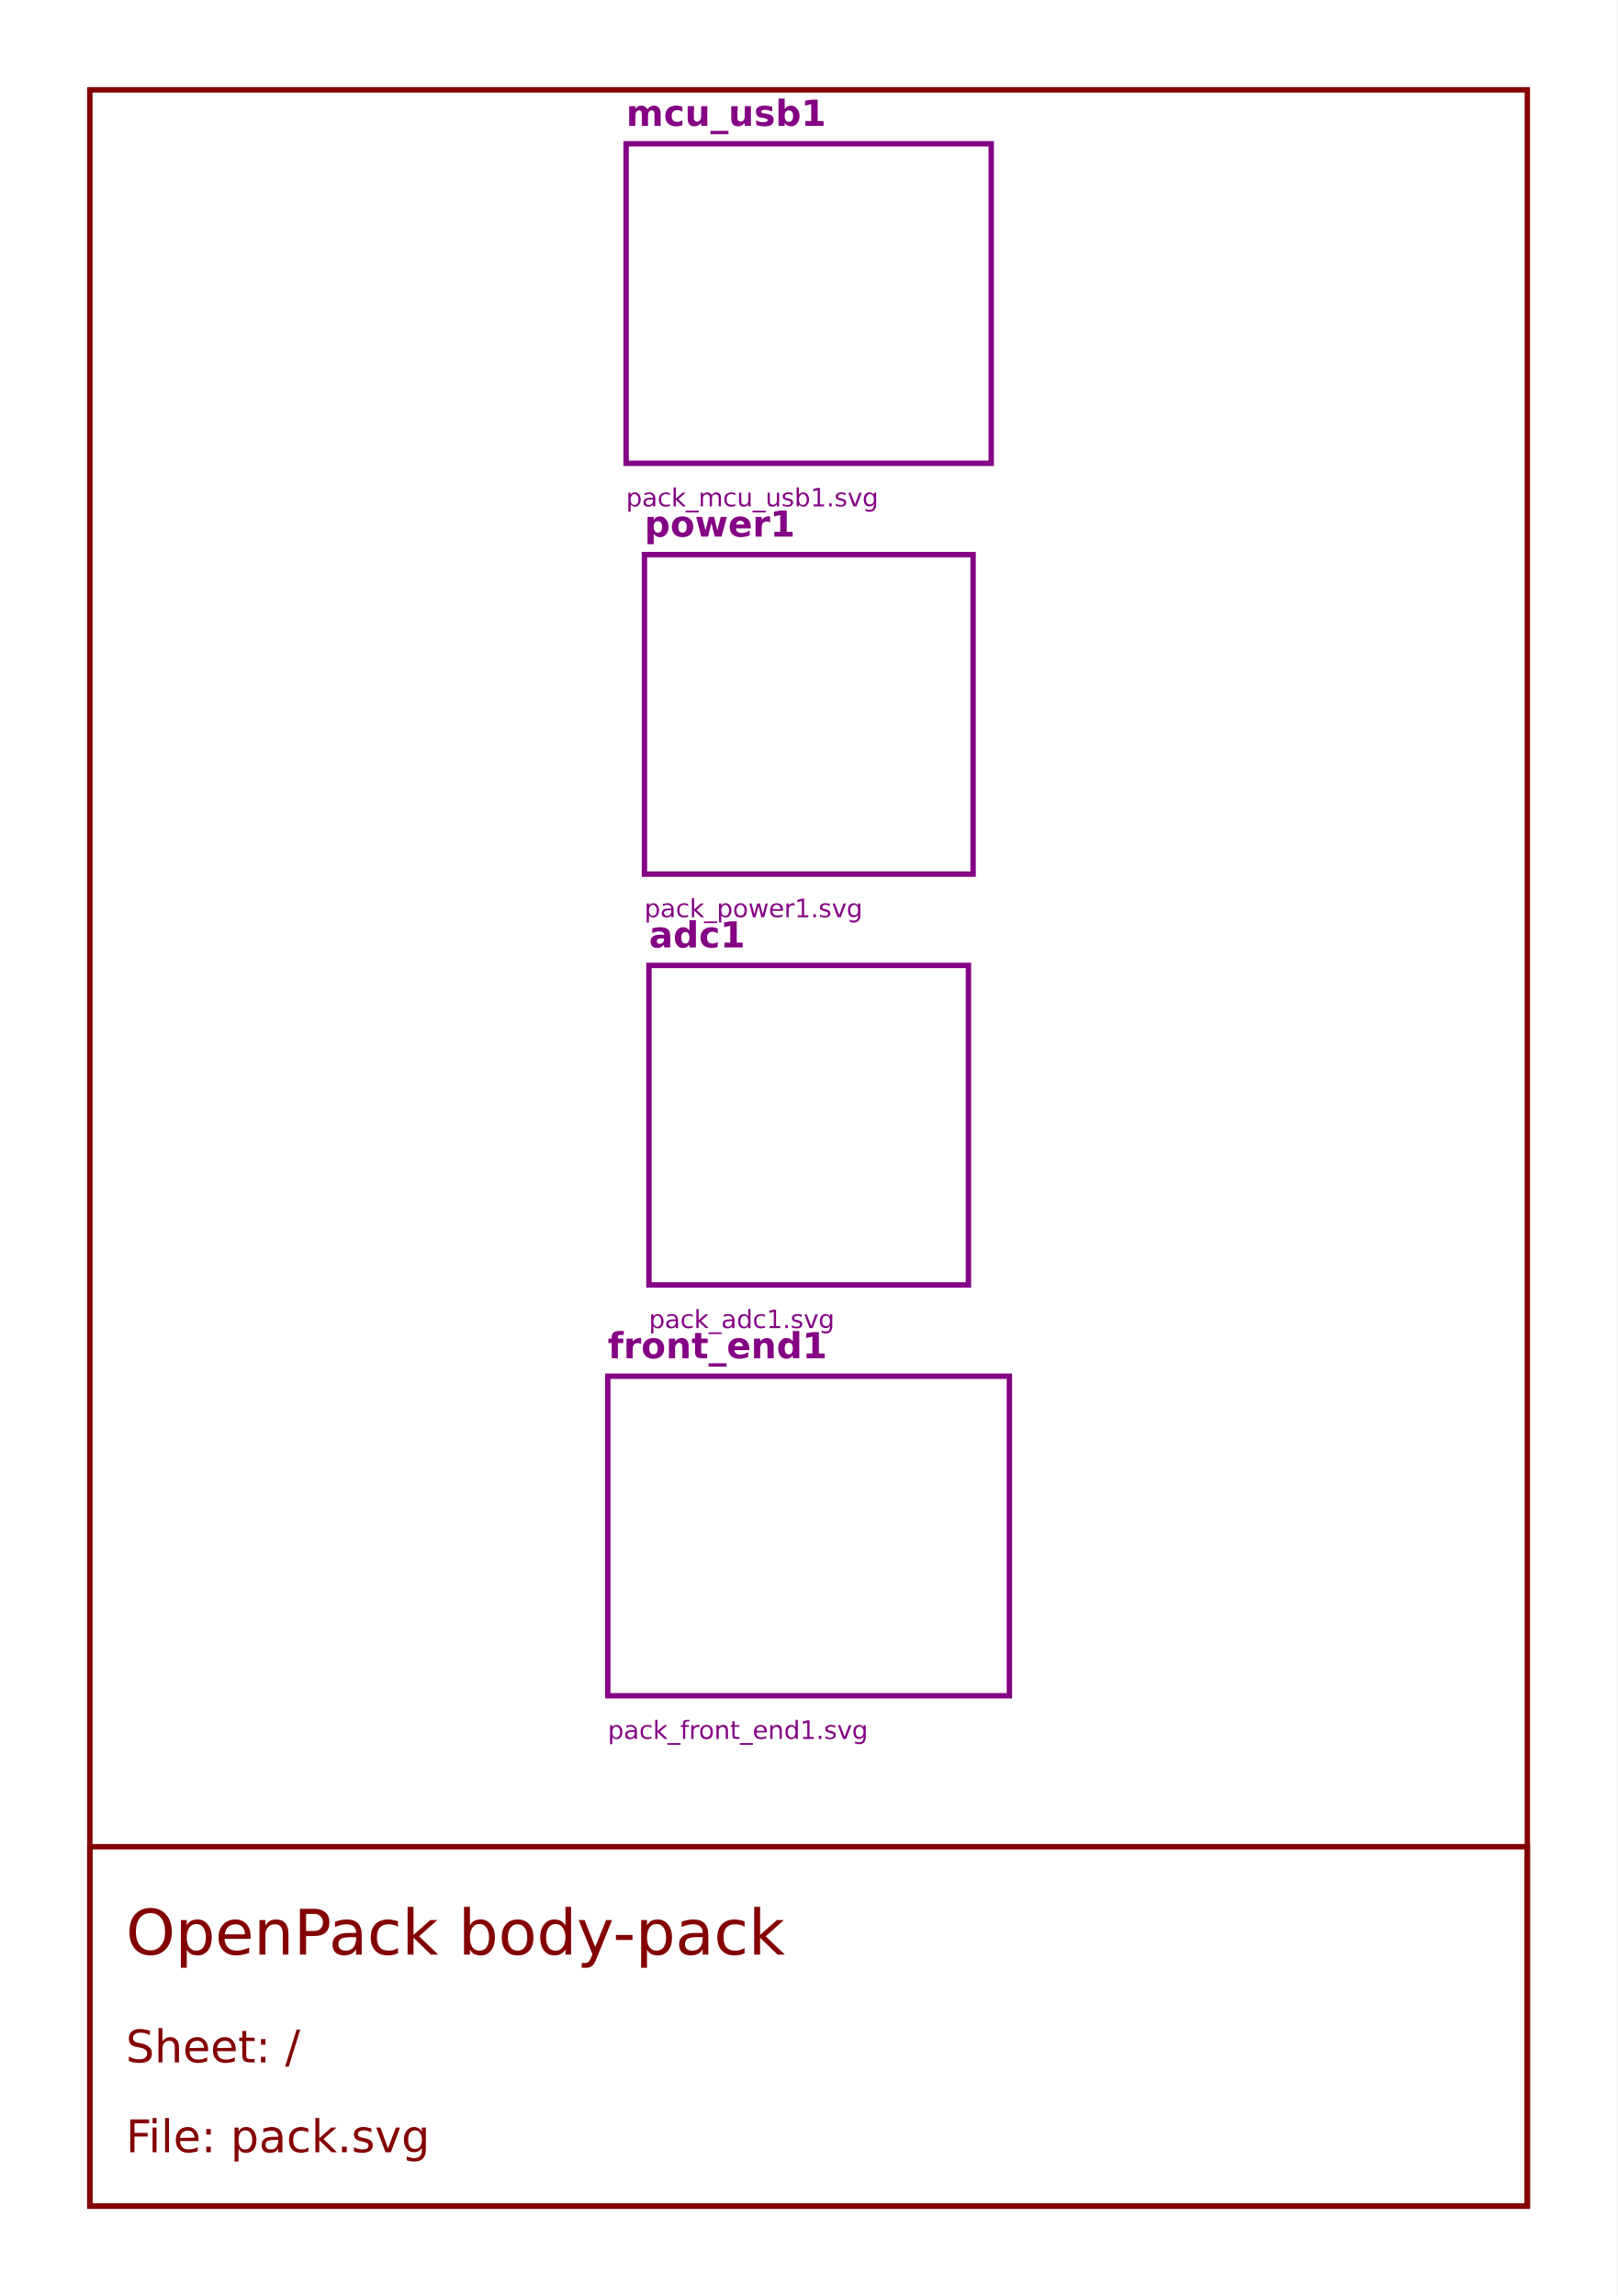
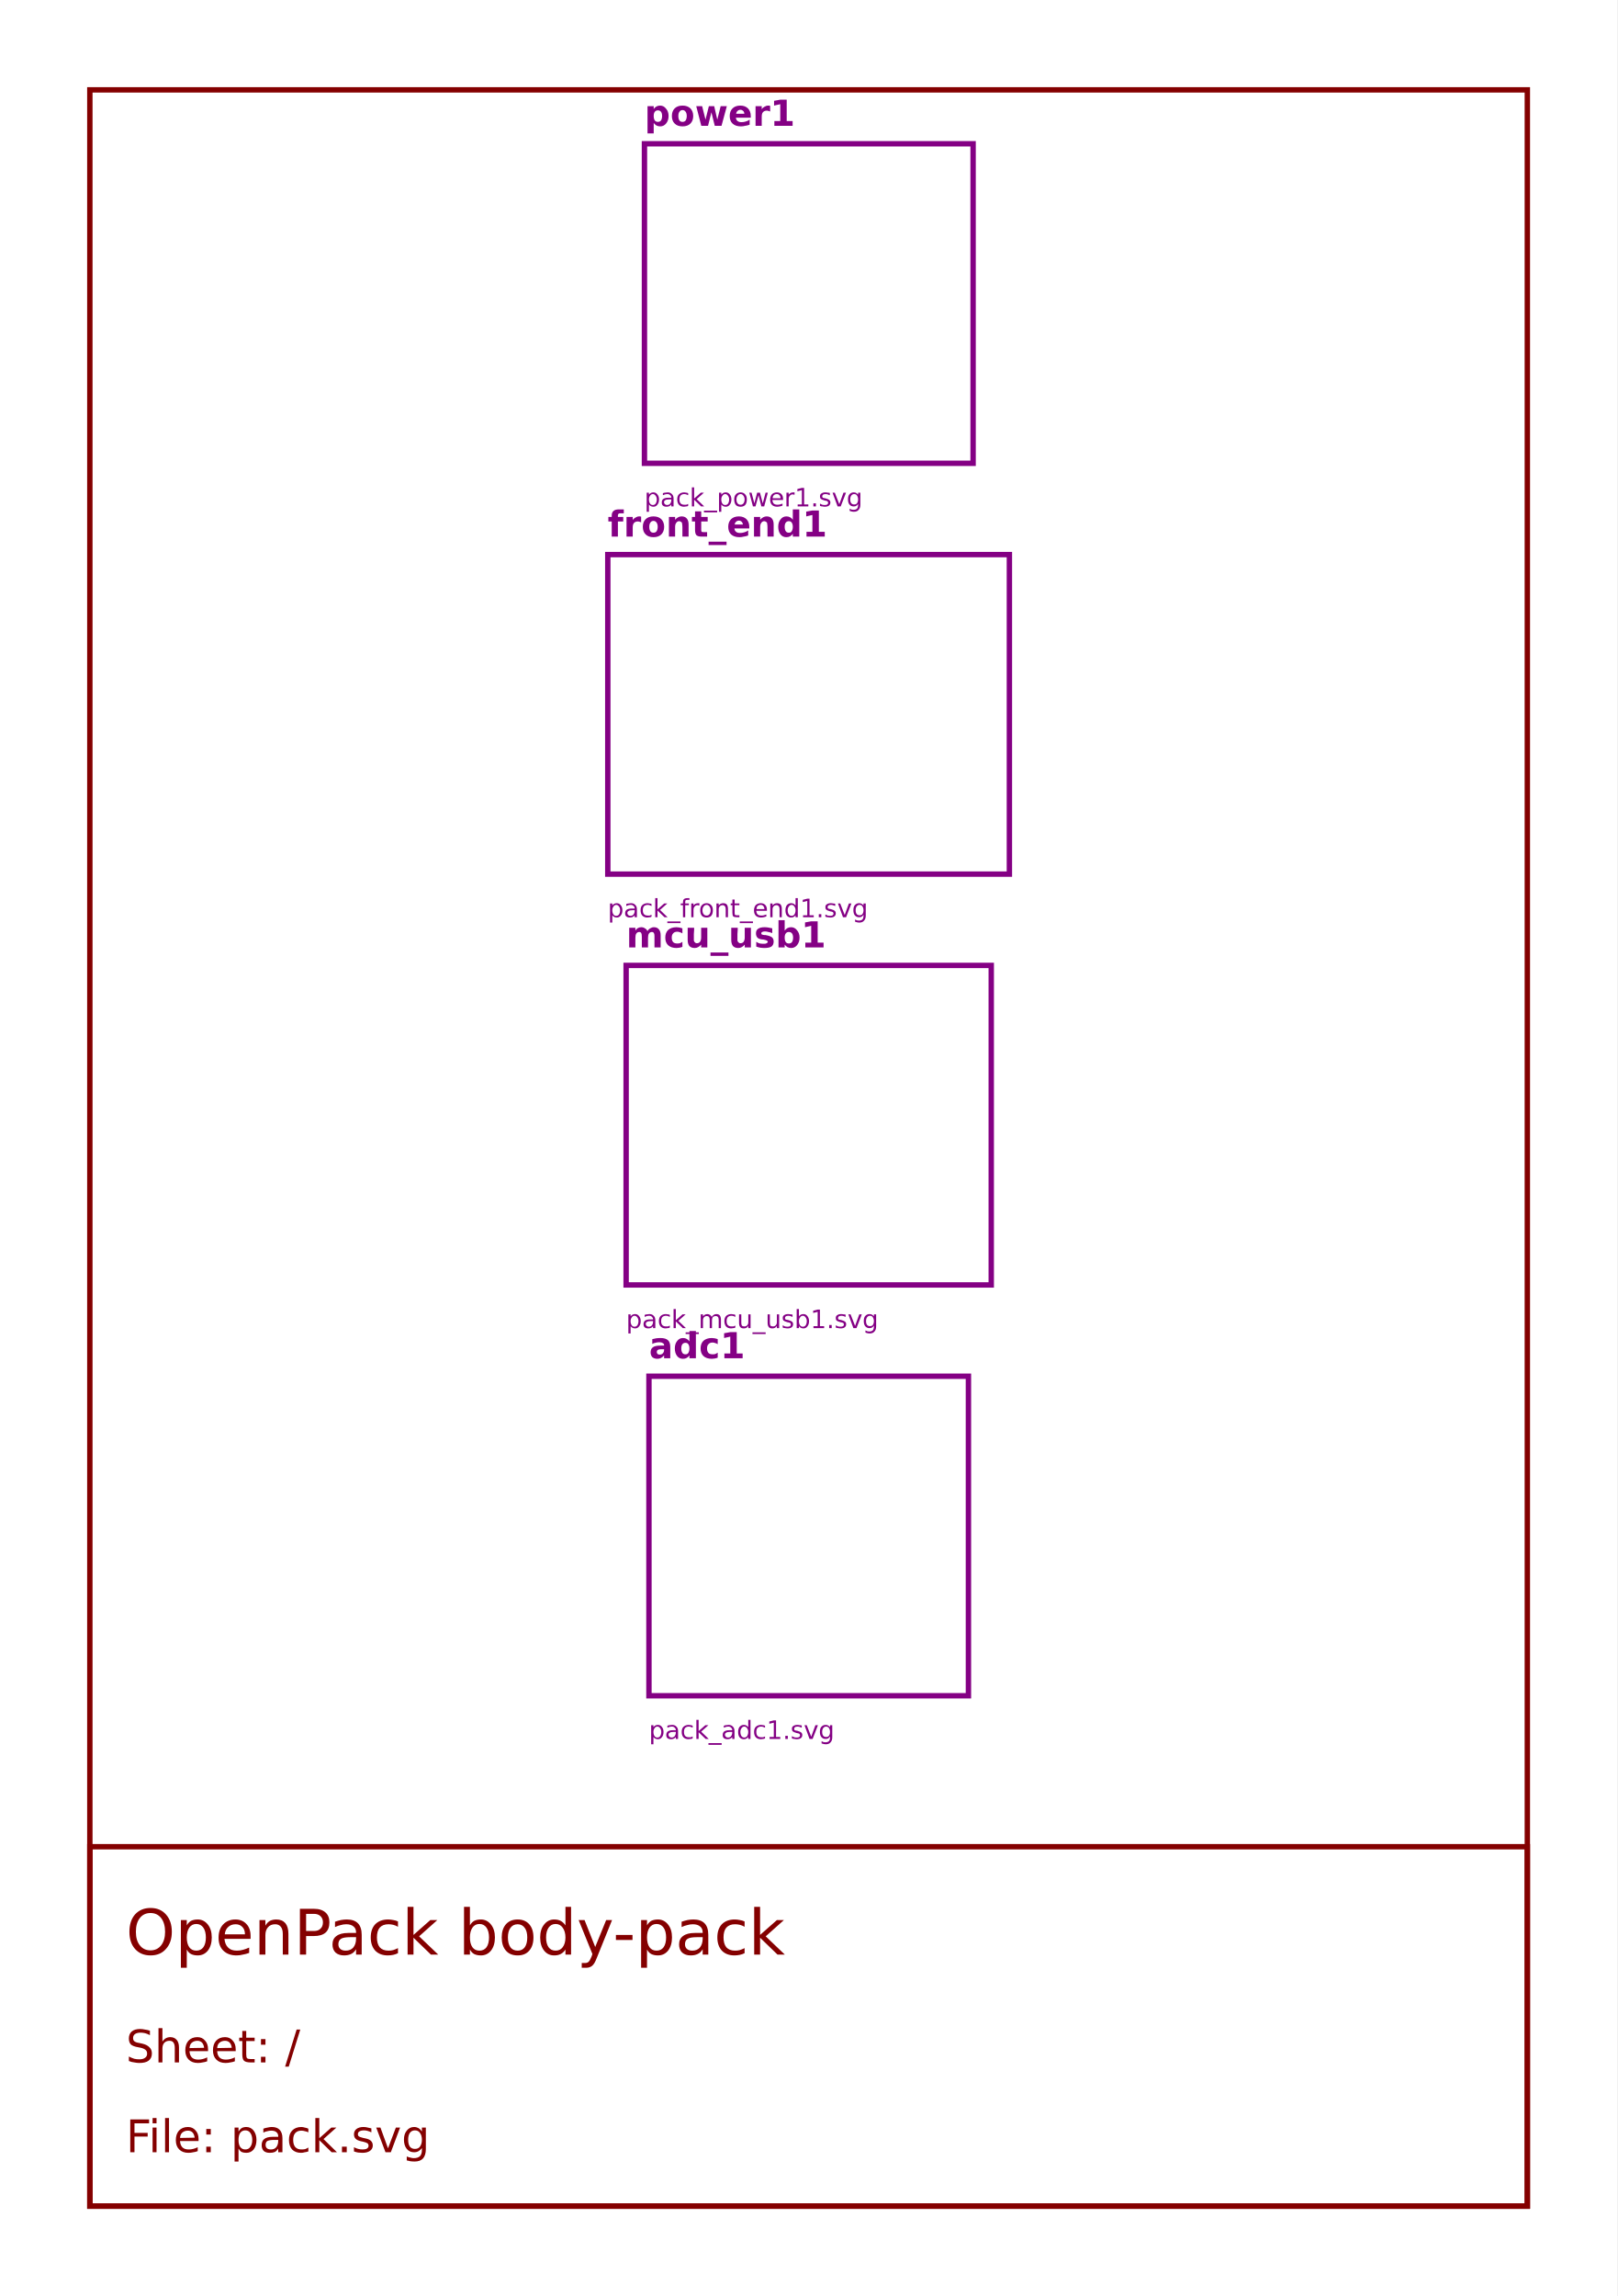
<svg xmlns="http://www.w3.org/2000/svg" width="90.000mm" height="127.760mm" viewBox="0 0 90.000 127.760">
  <style>
  text { font-family: "DejaVu Sans", Verdana, Arial, sans-serif; }
  a { cursor: pointer; }
  g.sheet:hover rect { stroke-width: 0.6; }
</style>
  <rect width="90.000" height="127.760" style="fill:#FFFFFF" />
  <g class="frame">
    <rect x="5.0" y="5.000" width="80.000" height="117.760" style="stroke:#840000; stroke-width:0.3; fill:none" />
    <rect x="5.000" y="102.760" width="80.0" height="20.0" style="stroke:#840000; stroke-width:0.3; fill:none" />
    <text x="7.000" y="108.760" style="font-size:3.5px; fill:#840000">OpenPack body-pack</text>
    <text x="7.000" y="114.760" style="font-size:2.5px; fill:#840000">Sheet: /</text>
    <text x="7.000" y="119.760" style="font-size:2.5px; fill:#840000">File: pack.svg</text>
  </g>
  <g transform="translate(-103.585 -54.230)">
    <a href="pack_power1.svg" target="_top">
      <g class="sheet">
-         <rect x="139.450" y="85.090" width="18.290" height="17.780" style="stroke:#840084; stroke-width:0.3; fill:#FFFFFF" />
-         <text x="139.450" y="84.090" style="font-size:2.0px; fill:#840084; font-weight:bold" text-anchor="start">power1</text>
-         <text x="139.450" y="105.270" style="font-size:1.4px; fill:#840084" text-anchor="start">pack_power1.svg</text>
+         <rect x="139.450" y="62.230" width="18.290" height="17.780" style="stroke:#840084; stroke-width:0.3; fill:#FFFFFF" />
+         <text x="139.450" y="61.230" style="font-size:2.0px; fill:#840084; font-weight:bold" text-anchor="start">power1</text>
+         <text x="139.450" y="82.410" style="font-size:1.4px; fill:#840084" text-anchor="start">pack_power1.svg</text>
      </g>
    </a>
    <a href="pack_front_end1.svg" target="_top">
      <g class="sheet">
-         <rect x="137.410" y="130.810" width="22.350" height="17.780" style="stroke:#840084; stroke-width:0.3; fill:#FFFFFF" />
-         <text x="137.410" y="129.810" style="font-size:2.0px; fill:#840084; font-weight:bold" text-anchor="start">front_end1</text>
-         <text x="137.410" y="150.990" style="font-size:1.4px; fill:#840084" text-anchor="start">pack_front_end1.svg</text>
+         <rect x="137.410" y="85.090" width="22.350" height="17.780" style="stroke:#840084; stroke-width:0.3; fill:#FFFFFF" />
+         <text x="137.410" y="84.090" style="font-size:2.0px; fill:#840084; font-weight:bold" text-anchor="start">front_end1</text>
+         <text x="137.410" y="105.270" style="font-size:1.4px; fill:#840084" text-anchor="start">pack_front_end1.svg</text>
      </g>
    </a>
    <a href="pack_adc1.svg" target="_top">
      <g class="sheet">
-         <rect x="139.700" y="107.950" width="17.780" height="17.780" style="stroke:#840084; stroke-width:0.3; fill:#FFFFFF" />
-         <text x="139.700" y="106.950" style="font-size:2.0px; fill:#840084; font-weight:bold" text-anchor="start">adc1</text>
-         <text x="139.700" y="128.130" style="font-size:1.4px; fill:#840084" text-anchor="start">pack_adc1.svg</text>
+         <rect x="139.700" y="130.810" width="17.780" height="17.780" style="stroke:#840084; stroke-width:0.3; fill:#FFFFFF" />
+         <text x="139.700" y="129.810" style="font-size:2.0px; fill:#840084; font-weight:bold" text-anchor="start">adc1</text>
+         <text x="139.700" y="150.990" style="font-size:1.4px; fill:#840084" text-anchor="start">pack_adc1.svg</text>
      </g>
    </a>
    <a href="pack_mcu_usb1.svg" target="_top">
      <g class="sheet">
-         <rect x="138.430" y="62.230" width="20.320" height="17.780" style="stroke:#840084; stroke-width:0.3; fill:#FFFFFF" />
-         <text x="138.430" y="61.230" style="font-size:2.0px; fill:#840084; font-weight:bold" text-anchor="start">mcu_usb1</text>
-         <text x="138.430" y="82.410" style="font-size:1.4px; fill:#840084" text-anchor="start">pack_mcu_usb1.svg</text>
+         <rect x="138.430" y="107.950" width="20.320" height="17.780" style="stroke:#840084; stroke-width:0.3; fill:#FFFFFF" />
+         <text x="138.430" y="106.950" style="font-size:2.0px; fill:#840084; font-weight:bold" text-anchor="start">mcu_usb1</text>
+         <text x="138.430" y="128.130" style="font-size:1.4px; fill:#840084" text-anchor="start">pack_mcu_usb1.svg</text>
      </g>
    </a>
  </g>
</svg>
